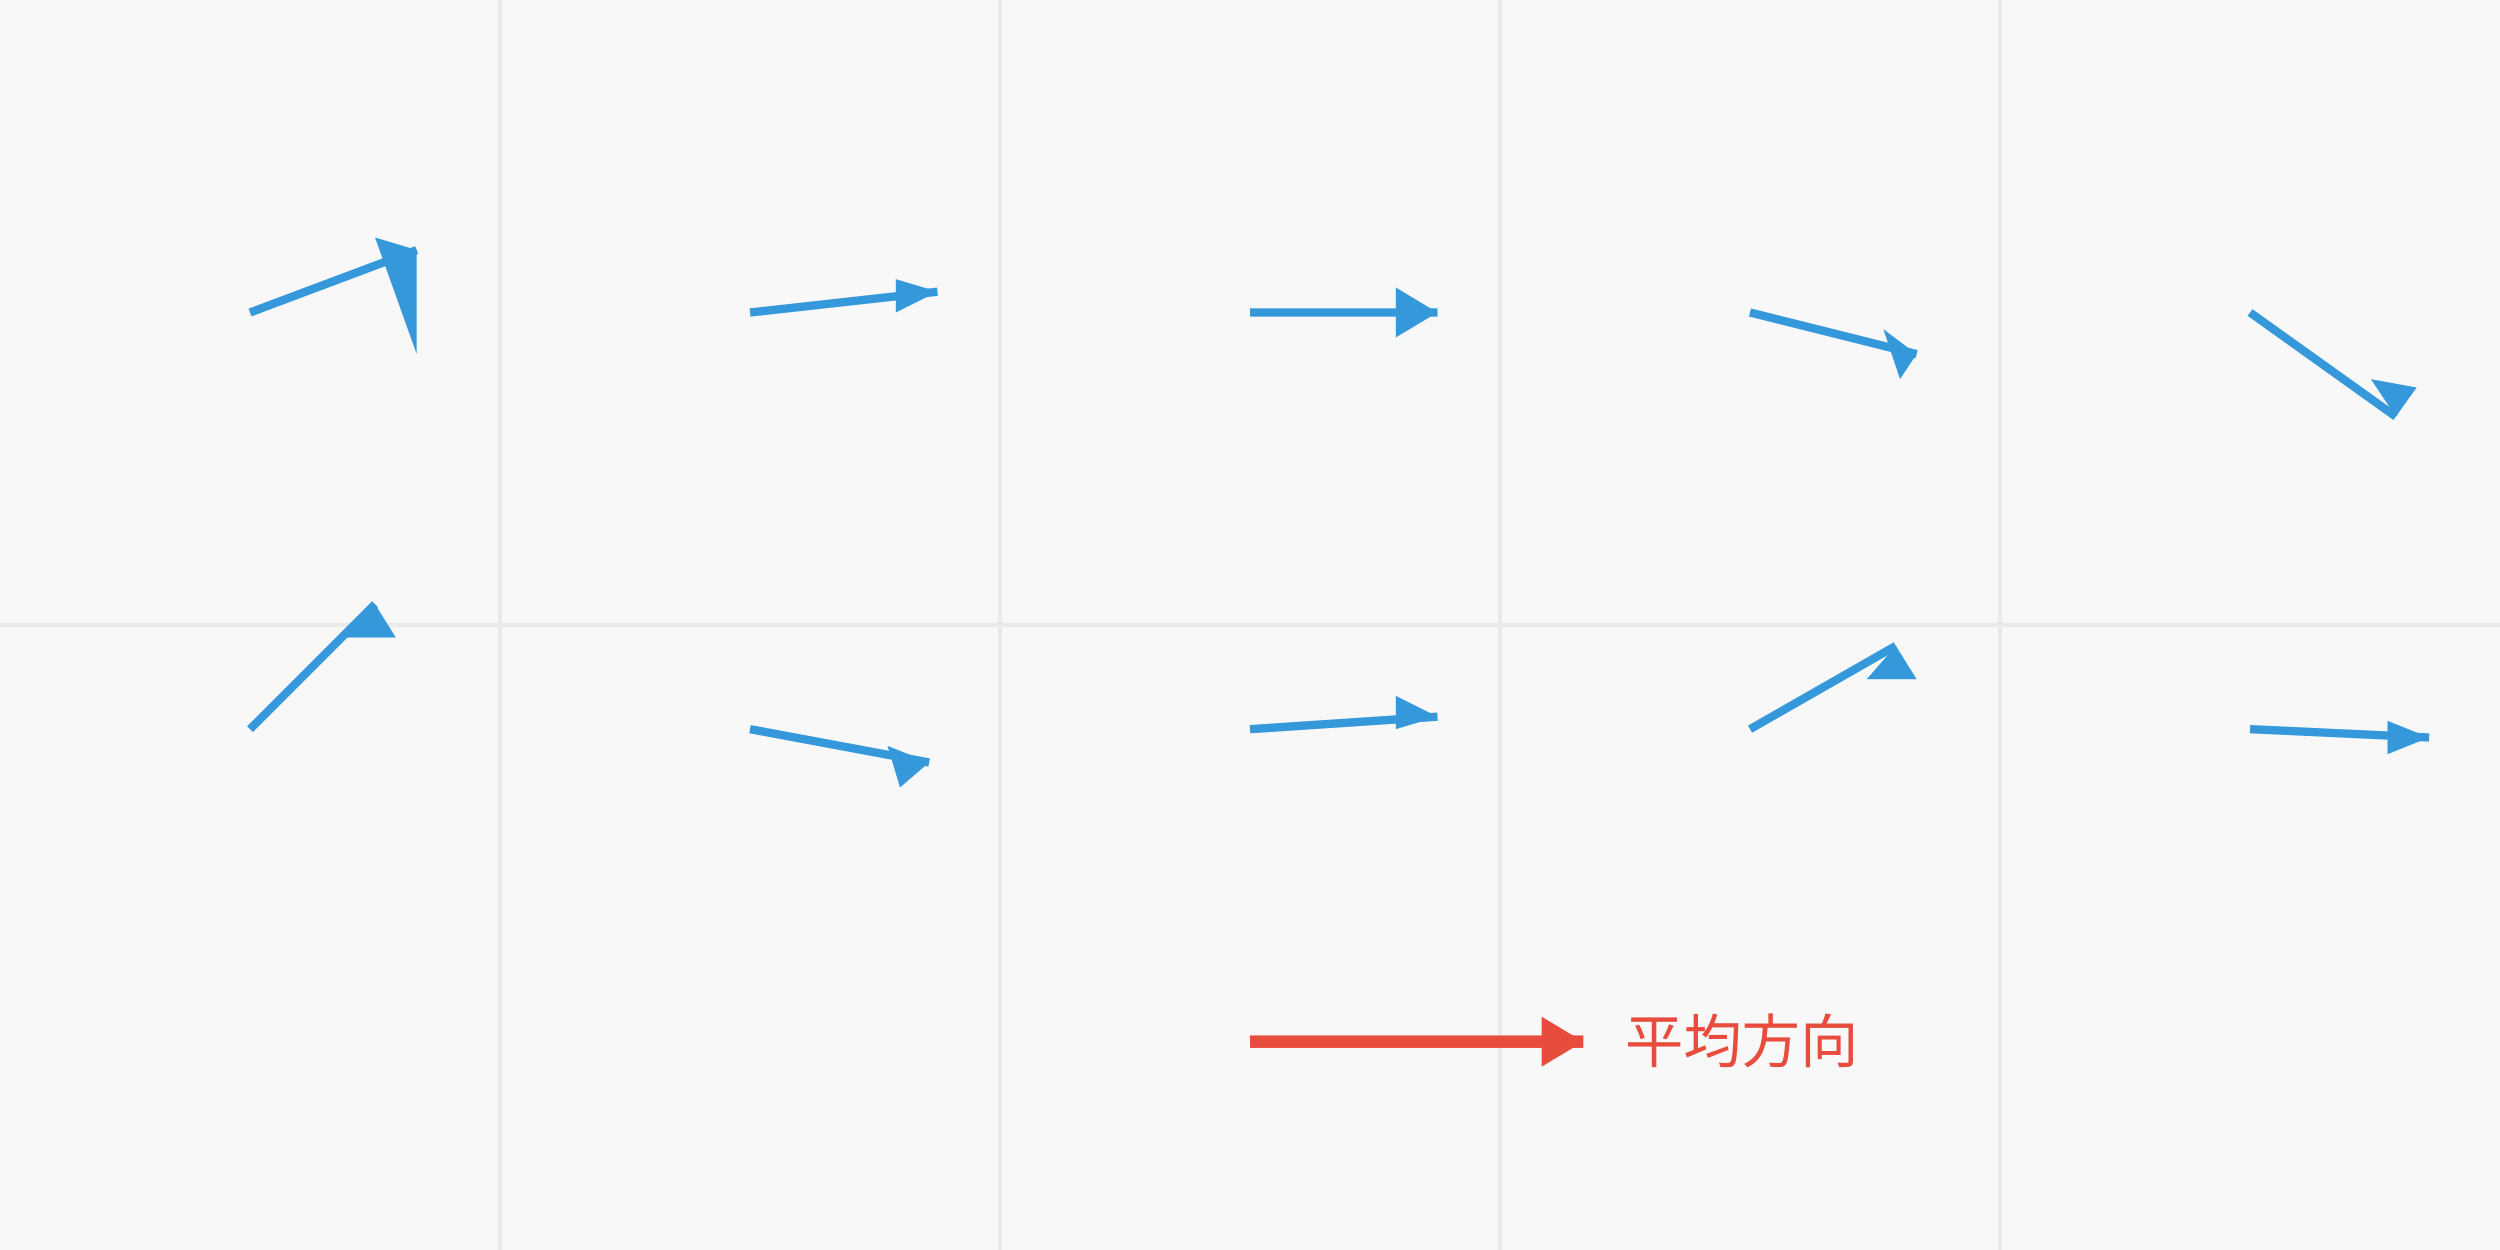
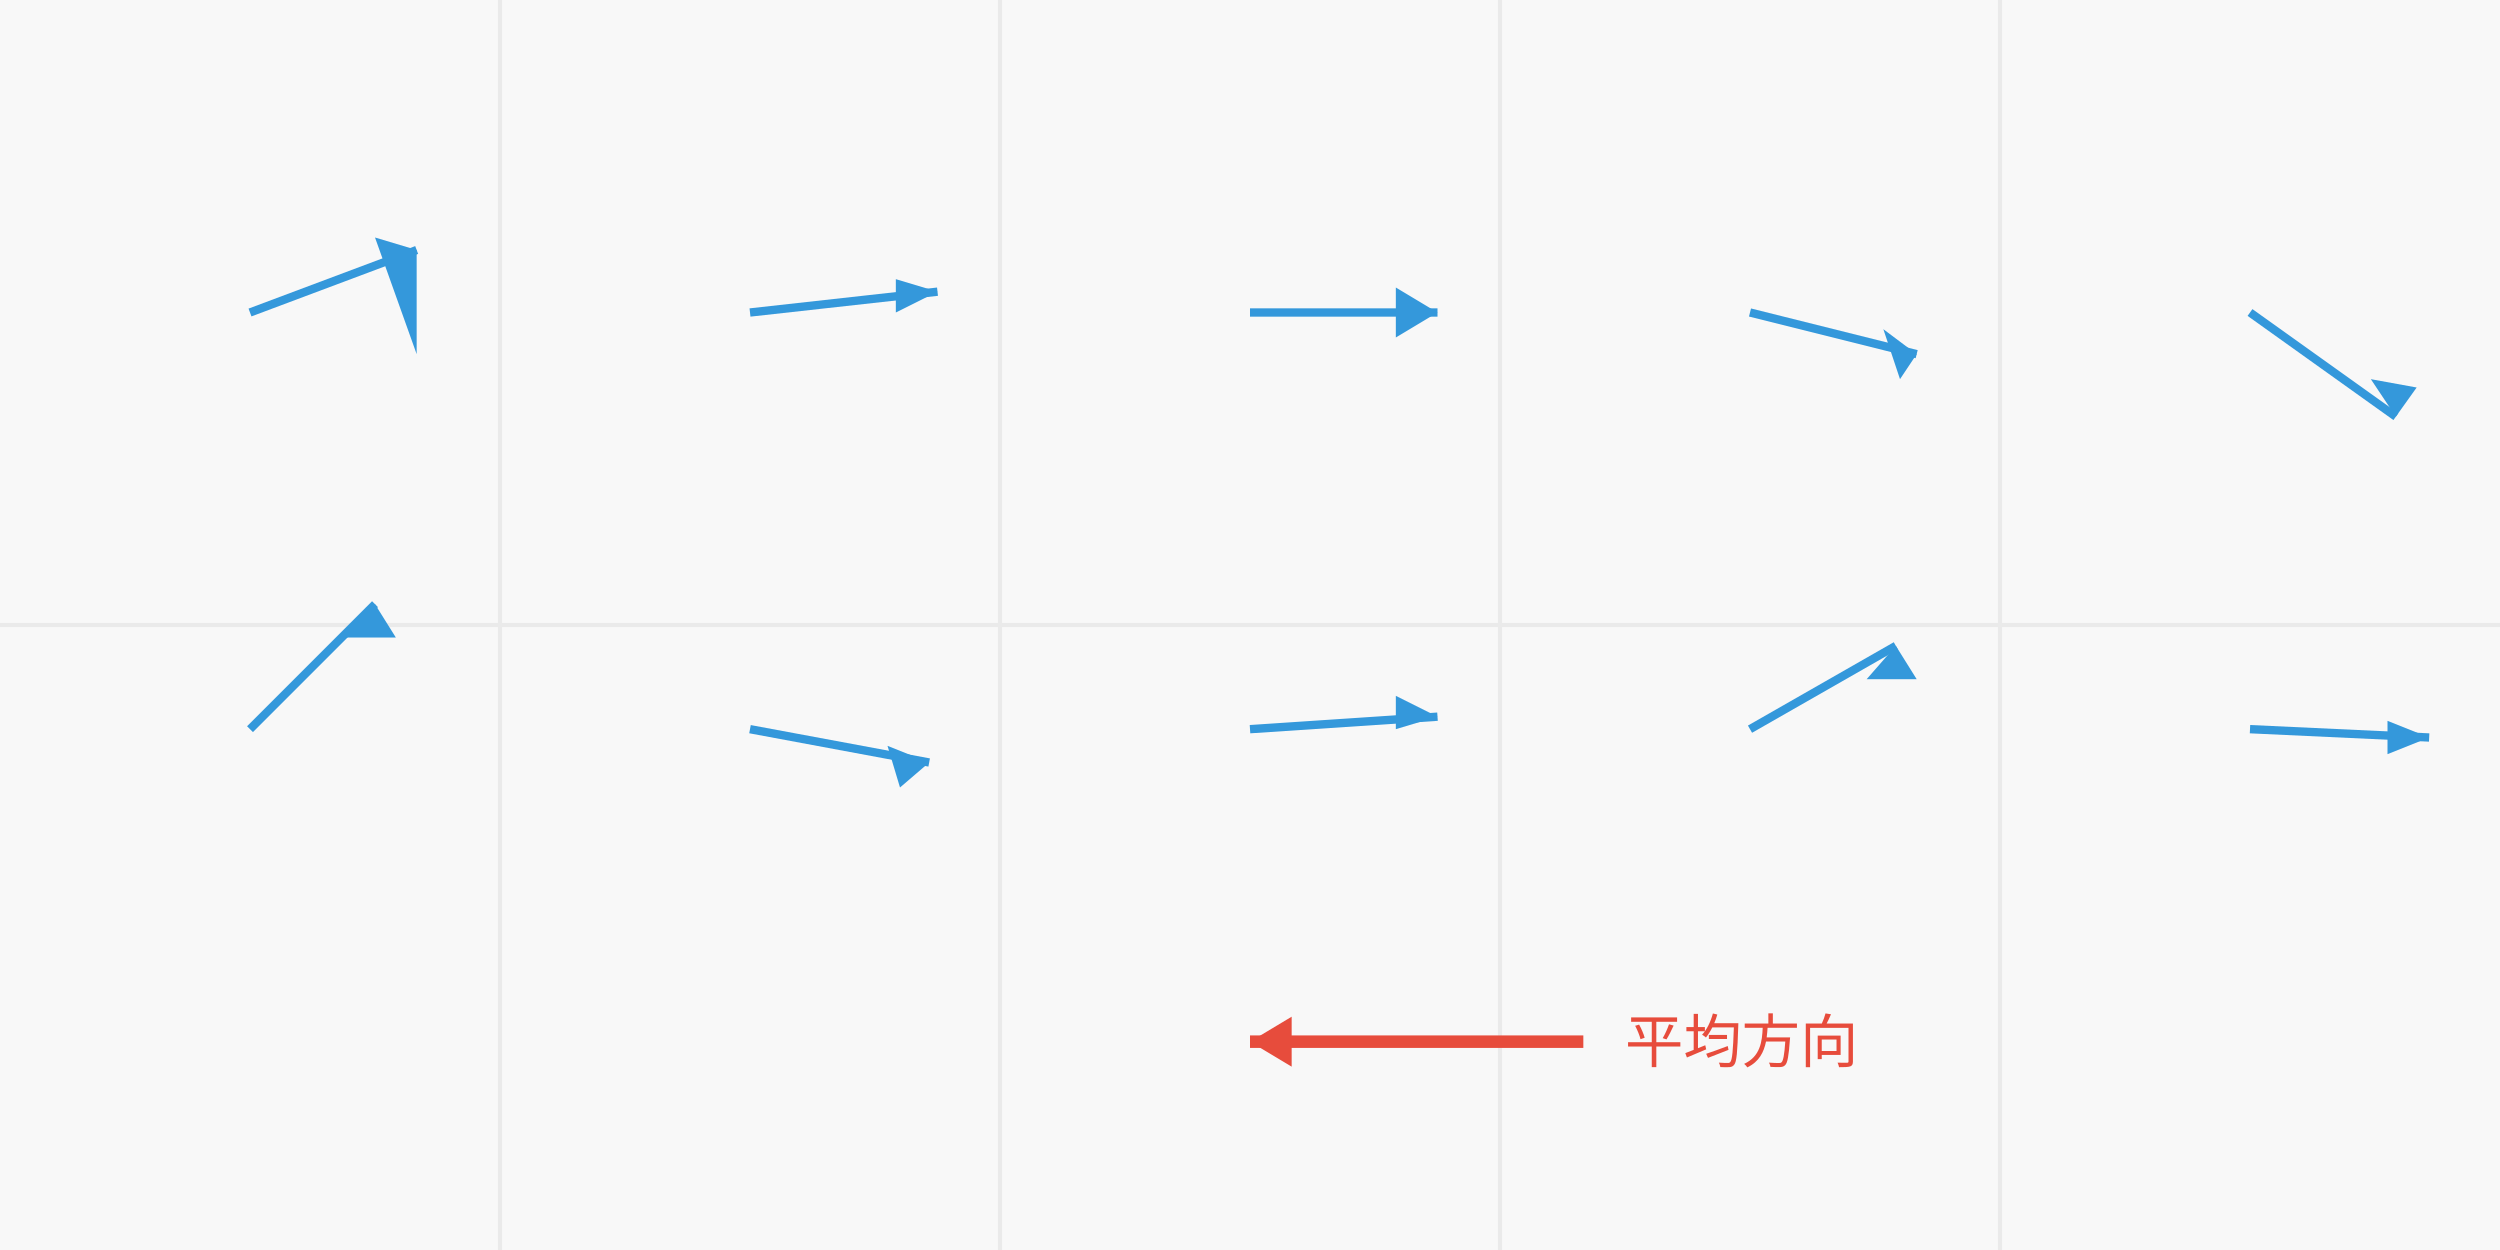
<svg xmlns="http://www.w3.org/2000/svg" viewBox="0 0 600 300">
  <rect width="600" height="300" fill="#f8f8f8" />
  <g stroke="#eaeaea" stroke-width="1">
    <line x1="0" y1="150" x2="600" y2="150" />
    <line x1="120" y1="0" x2="120" y2="300" />
    <line x1="240" y1="0" x2="240" y2="300" />
    <line x1="360" y1="0" x2="360" y2="300" />
    <line x1="480" y1="0" x2="480" y2="300" />
  </g>
  <g transform="translate(300, 250)">
    <line x1="0" y1="0" x2="80" y2="0" stroke="#E74C3C" stroke-width="3" />
-     <polygon points="80,0 70,-6 70,6" fill="#E74C3C" />
+     <polygon points="0,0 10,-6 10,6" fill="#E74C3C" />
    <text x="90" y="5" font-family="Arial, sans-serif" font-size="14" fill="#E74C3C">平均方向</text>
  </g>
  <g transform="translate(60, 75)">
    <line x1="0" y1="0" x2="40" y2="-15" stroke="#3498DB" stroke-width="2" />
    <polygon points="40,-15 30,-18 40,10" fill="#3498DB" />
  </g>
  <g transform="translate(180, 75)">
    <line x1="0" y1="0" x2="45" y2="-5" stroke="#3498DB" stroke-width="2" />
    <polygon points="45,-5 35,-8 35,0" fill="#3498DB" />
  </g>
  <g transform="translate(300, 75)">
    <line x1="0" y1="0" x2="45" y2="0" stroke="#3498DB" stroke-width="2" />
    <polygon points="45,0 35,-6 35,6" fill="#3498DB" />
  </g>
  <g transform="translate(420, 75)">
    <line x1="0" y1="0" x2="40" y2="10" stroke="#3498DB" stroke-width="2" />
    <polygon points="40,10 32,4 36,16" fill="#3498DB" />
  </g>
  <g transform="translate(540, 75)">
    <line x1="0" y1="0" x2="35" y2="25" stroke="#3498DB" stroke-width="2" />
    <polygon points="35,25 29,16 40,18" fill="#3498DB" />
  </g>
  <g transform="translate(60, 175)">
    <line x1="0" y1="0" x2="30" y2="-30" stroke="#3498DB" stroke-width="2" />
    <polygon points="30,-30 23,-22 35,-22" fill="#3498DB" />
  </g>
  <g transform="translate(180, 175)">
    <line x1="0" y1="0" x2="43" y2="8" stroke="#3498DB" stroke-width="2" />
    <polygon points="43,8 33,4 36,14" fill="#3498DB" />
  </g>
  <g transform="translate(300, 175)">
    <line x1="0" y1="0" x2="45" y2="-3" stroke="#3498DB" stroke-width="2" />
    <polygon points="45,-3 35,-8 35,0" fill="#3498DB" />
  </g>
  <g transform="translate(420, 175)">
    <line x1="0" y1="0" x2="35" y2="-20" stroke="#3498DB" stroke-width="2" />
    <polygon points="35,-20 28,-12 40,-12" fill="#3498DB" />
  </g>
  <g transform="translate(540, 175)">
    <line x1="0" y1="0" x2="43" y2="2" stroke="#3498DB" stroke-width="2" />
    <polygon points="43,2 33,-2 33,6" fill="#3498DB" />
  </g>
</svg>
